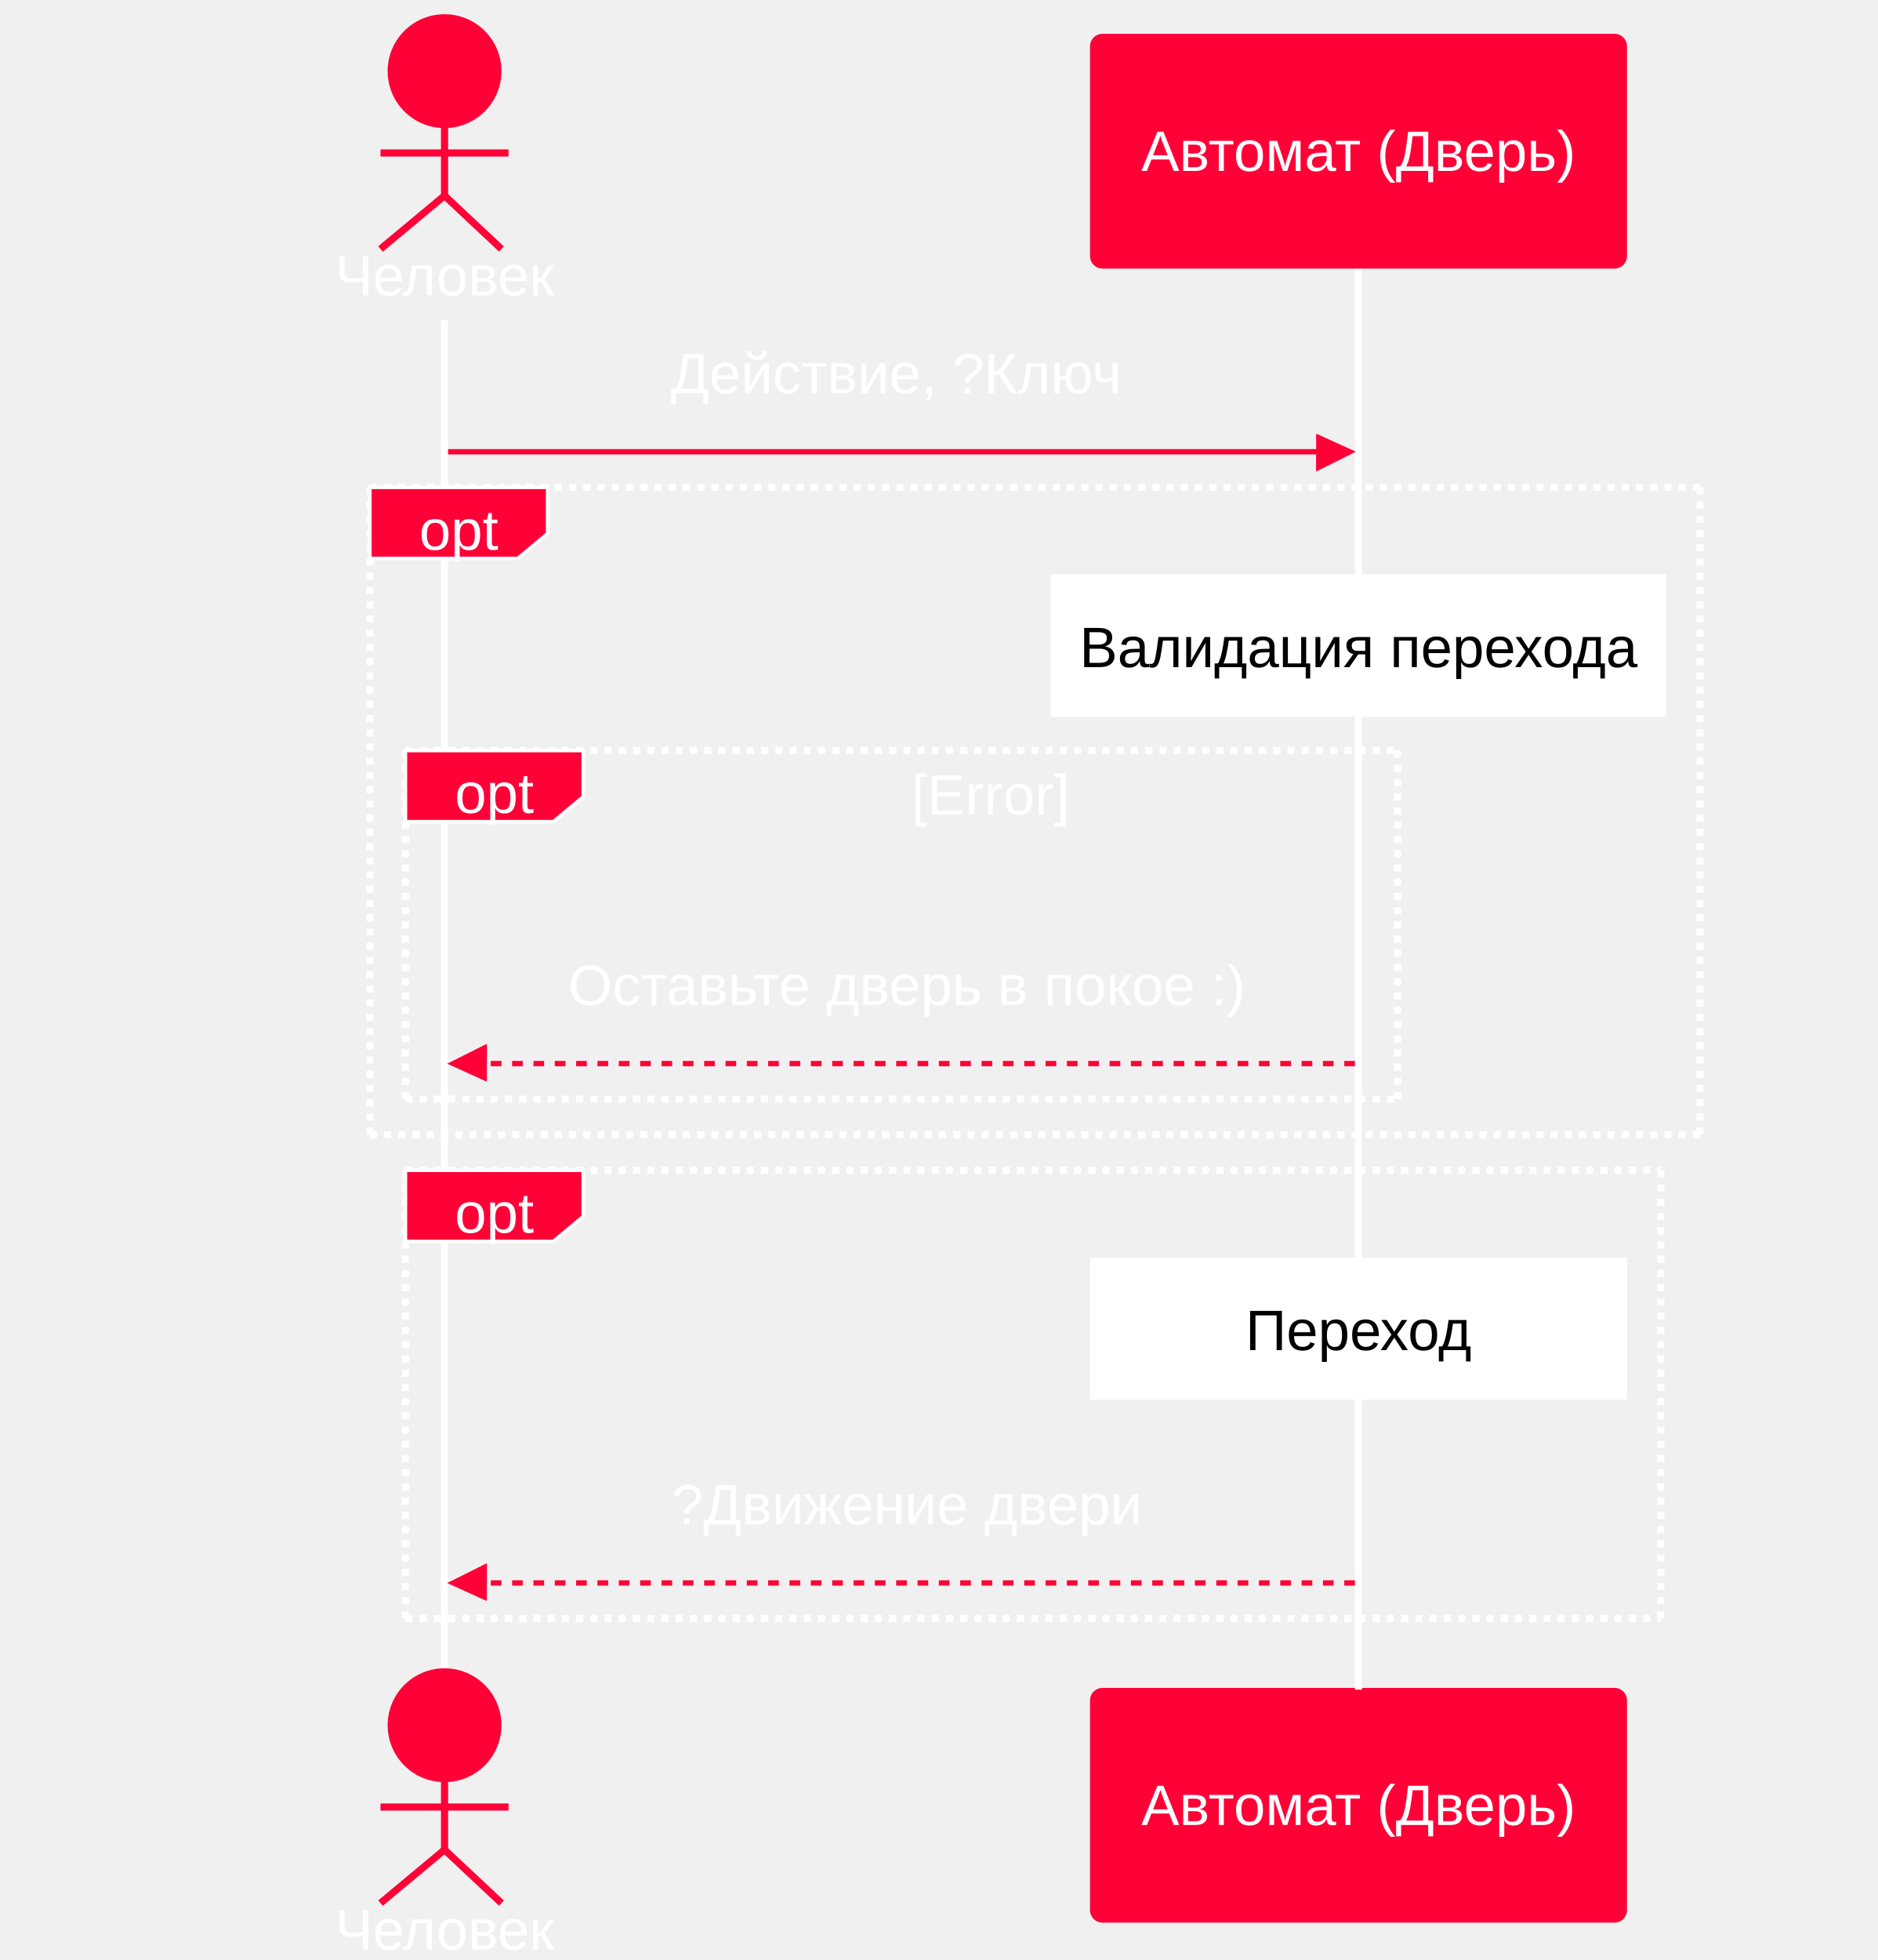
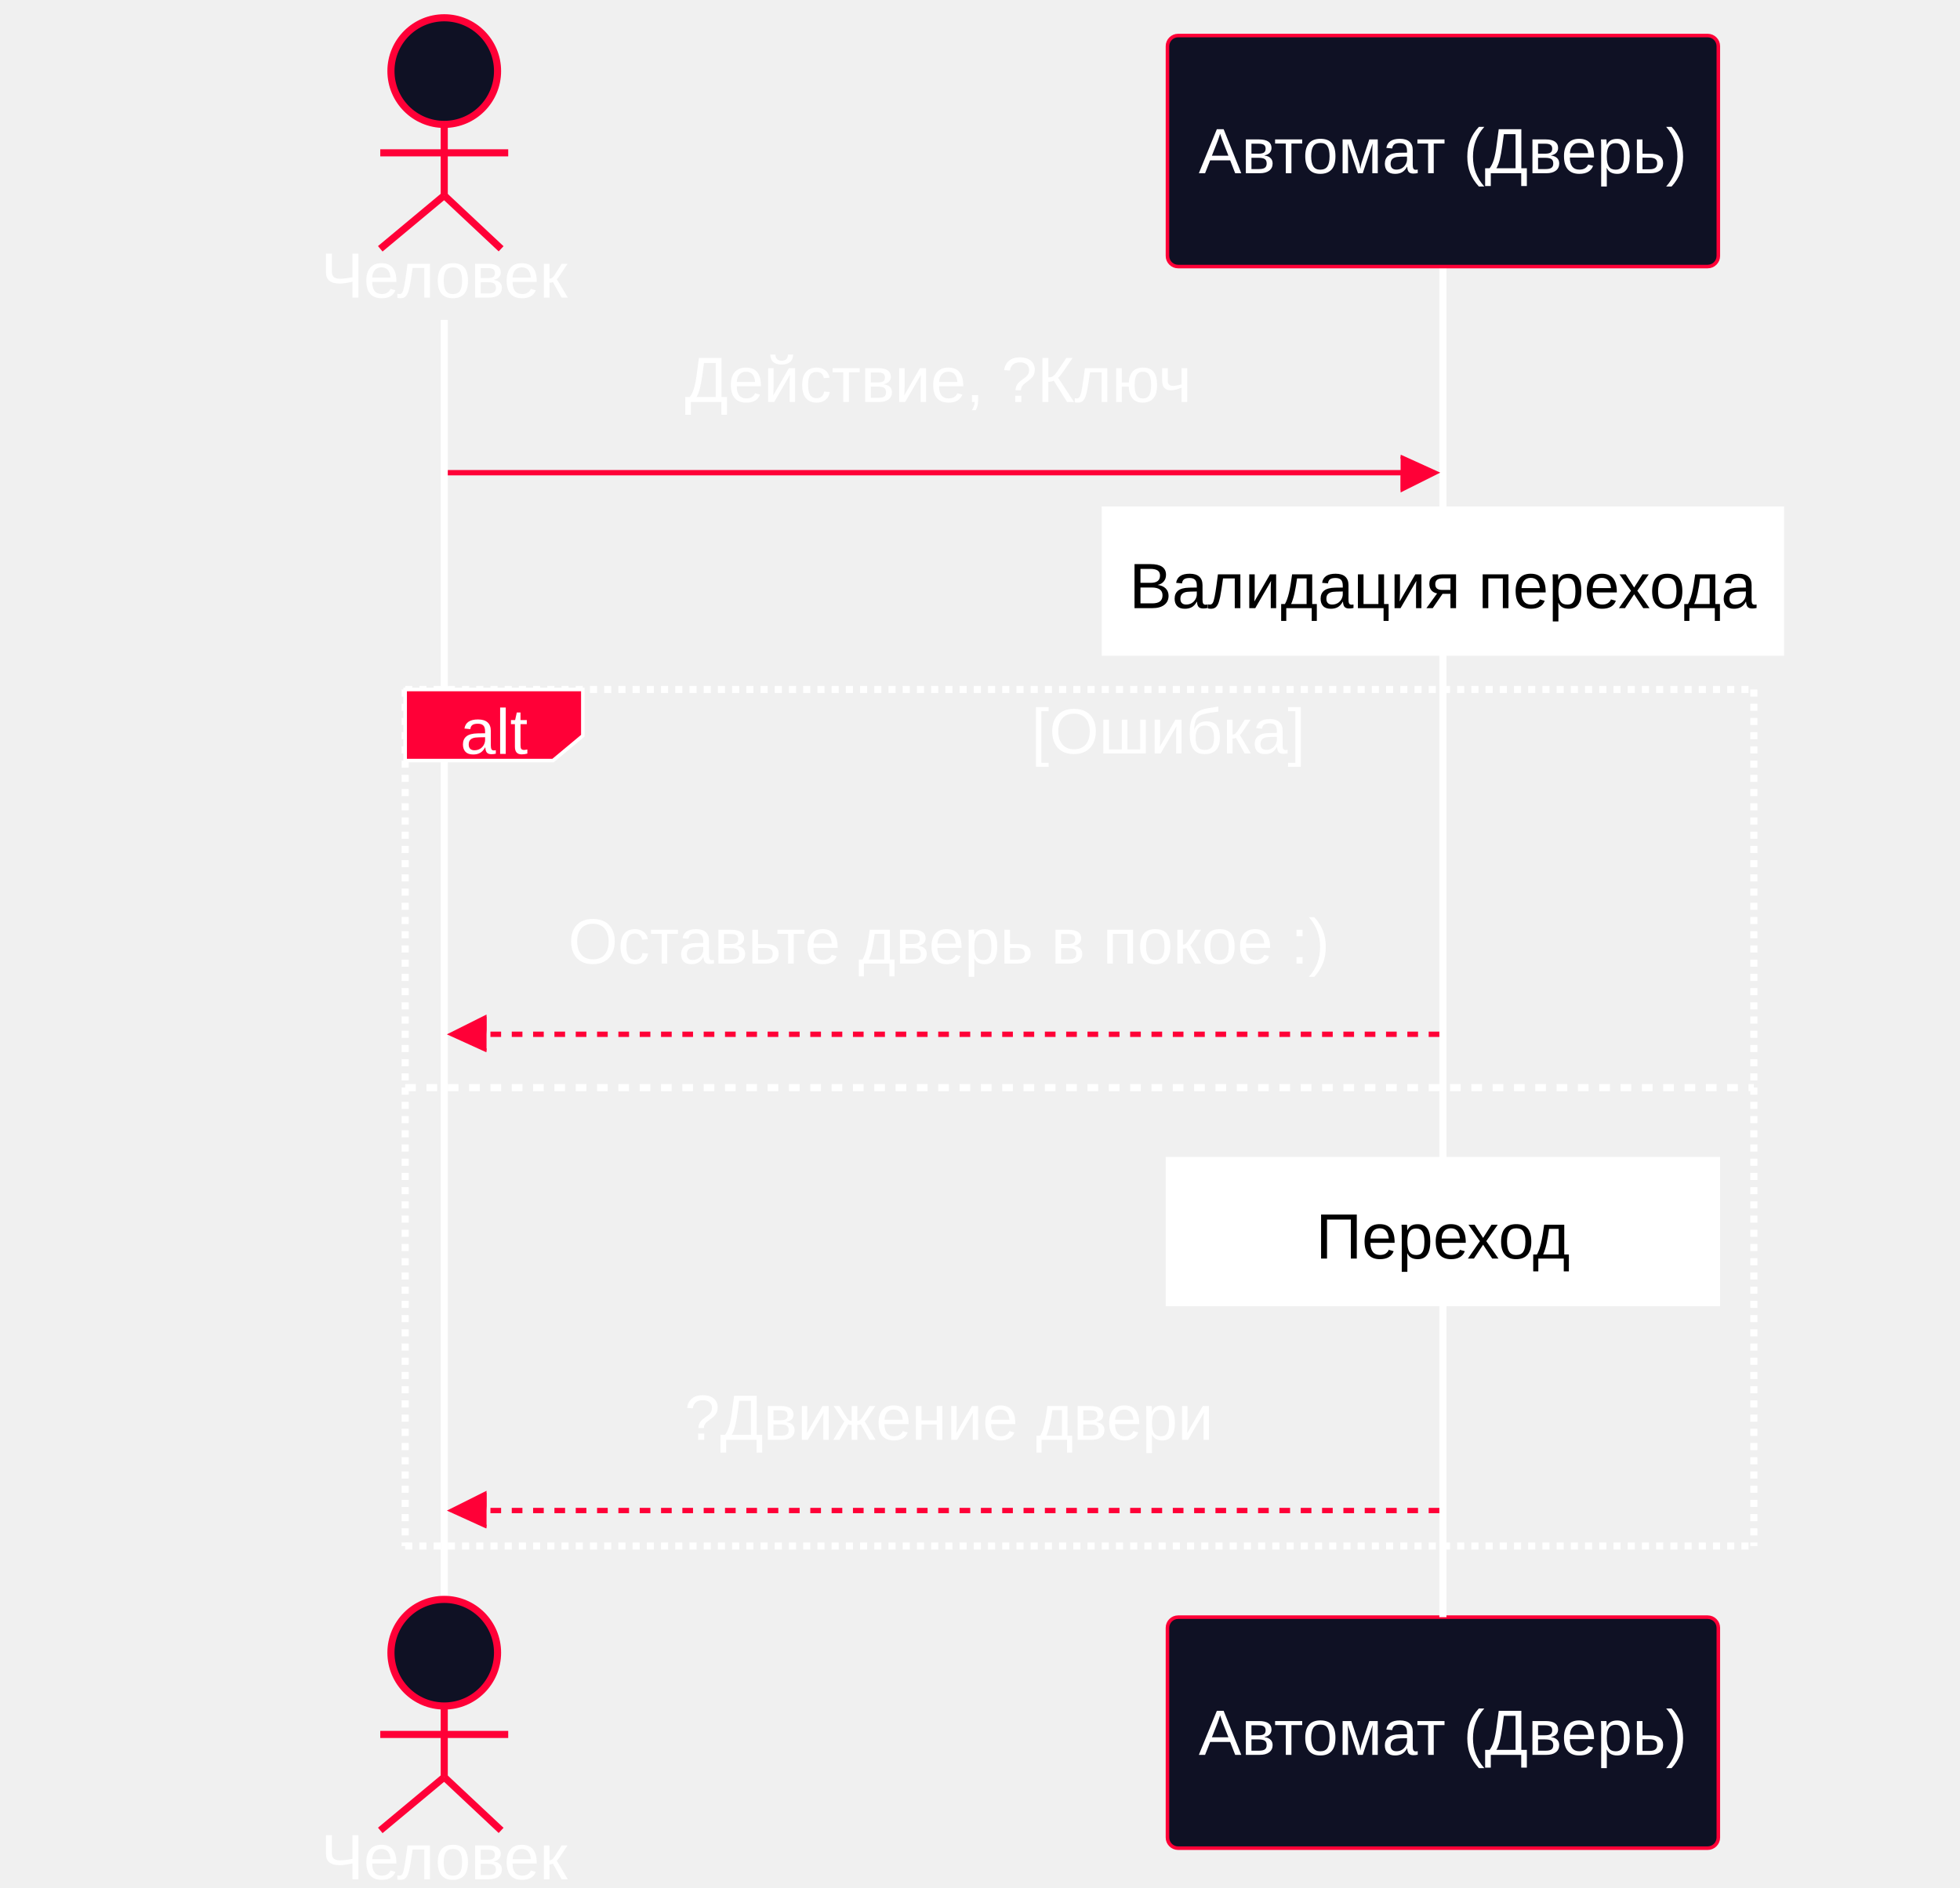
- <svg xmlns="http://www.w3.org/2000/svg" aria-roledescription="sequence" role="graphics-document document" viewBox="-50 -10 528 551" style="max-width: 100%;" width="100%" id="graph-div" height="100%">
+ <svg xmlns="http://www.w3.org/2000/svg" aria-roledescription="sequence" role="graphics-document document" viewBox="-50 -10 551.5 531" style="max-width: 100%;" width="100%" id="graph-div" height="100%">
  <g>
-     <rect class="actor actor-bottom" ry="3" rx="3" name="A" height="65" width="150" stroke="#666" fill="#eaeaea" y="465" x="257" />
-     <text class="actor actor-box" alignment-baseline="central" dominant-baseline="central" style="text-anchor: middle; font-size: 16px; font-weight: 400;" y="497.5" x="332">
-       <tspan dy="0" x="332">Автомат (Дверь)</tspan>
+     <rect class="actor actor-bottom" ry="3" rx="3" name="A" height="65" width="155" stroke="#666" fill="#eaeaea" y="445" x="278.5" />
+     <text class="actor actor-box" alignment-baseline="central" dominant-baseline="central" style="text-anchor: middle; font-size: 18px; font-weight: 400;" y="477.5" x="356">
+       <tspan dy="0" x="356">Автомат (Дверь)</tspan>
    </text>
  </g>
  <g />
  <g>
-     <line name="A" stroke="#999" stroke-width="0.5px" class="actor-line 200" y2="465" x2="332" y1="5" x1="332" id="actor1105" />
-     <g id="root-1105">
-       <rect class="actor actor-top" ry="3" rx="3" name="A" height="65" width="150" stroke="#666" fill="#eaeaea" y="0" x="257" />
-       <text class="actor actor-box" alignment-baseline="central" dominant-baseline="central" style="text-anchor: middle; font-size: 16px; font-weight: 400;" y="32.5" x="332">
-         <tspan dy="0" x="332">Автомат (Дверь)</tspan>
+     <line name="A" stroke="#999" stroke-width="0.5px" class="actor-line 200" y2="445" x2="356" y1="65" x1="356" id="actor2791" />
+     <g id="root-2791">
+       <rect class="actor actor-top" ry="3" rx="3" name="A" height="65" width="155" stroke="#666" fill="#eaeaea" y="0" x="278.5" />
+       <text class="actor actor-box" alignment-baseline="central" dominant-baseline="central" style="text-anchor: middle; font-size: 18px; font-weight: 400;" y="32.5" x="356">
+         <tspan dy="0" x="356">Автомат (Дверь)</tspan>
      </text>
    </g>
  </g>
  <g>
-     <line name="P" stroke="#999" stroke-width="0.5px" class="actor-line 200" y2="465" x2="75" y1="80" x1="75" id="actor1104" />
+     <line name="P" stroke="#999" stroke-width="0.5px" class="actor-line 200" y2="445" x2="75" y1="80" x1="75" id="actor2790" />
  </g>
-   <style>#graph-div{font-family:"trebuchet ms",verdana,arial,sans-serif;font-size:16px;fill:#333;}#graph-div .error-icon{fill:hsl(220.588, 100%, 98.333%);}#graph-div .error-text{fill:rgb(8.5, 5.75, 0);stroke:rgb(8.5, 5.75, 0);}#graph-div .edge-thickness-normal{stroke-width:1px;}#graph-div .edge-thickness-thick{stroke-width:3.5px;}#graph-div .edge-pattern-solid{stroke-dasharray:0;}#graph-div .edge-thickness-invisible{stroke-width:0;fill:none;}#graph-div .edge-pattern-dashed{stroke-dasharray:3;}#graph-div .edge-pattern-dotted{stroke-dasharray:2;}#graph-div .marker{fill:#0b0b0b;stroke:#0b0b0b;}#graph-div .marker.cross{stroke:#0b0b0b;}#graph-div svg{font-family:"trebuchet ms",verdana,arial,sans-serif;font-size:16px;}#graph-div p{margin:0;}#graph-div .actor{stroke:#ff0037;fill:#ff0037;}#graph-div text.actor&gt;tspan{fill:#fff;stroke:none;}#graph-div .actor-line{stroke:#fff;}#graph-div .messageLine0{stroke-width:1.5;stroke-dasharray:none;stroke:#ff0037;}#graph-div .messageLine1{stroke-width:1.5;stroke-dasharray:2,2;stroke:#ff0037;}#graph-div #arrowhead path{fill:#ff0037;stroke:#ff0037;}#graph-div .sequenceNumber{fill:#fff;}#graph-div #sequencenumber{fill:#ff0037;}#graph-div #crosshead path{fill:#ff0037;stroke:#ff0037;}#graph-div .messageText{fill:#fff;stroke:none;}#graph-div .labelBox{stroke:#fff;fill:#ff0037;}#graph-div .labelText,#graph-div .labelText&gt;tspan{fill:#fff;stroke:none;}#graph-div .loopText,#graph-div .loopText&gt;tspan{fill:#fff;stroke:none;}#graph-div .loopLine{stroke-width:2px;stroke-dasharray:2,2;stroke:#fff;fill:#fff;}#graph-div .note{stroke:#fff;fill:#fff;}#graph-div .noteText,#graph-div .noteText&gt;tspan{fill:#000;stroke:none;}#graph-div .activation0{fill:#fff;stroke:#fff;}#graph-div .activation1{fill:#fff;stroke:#fff;}#graph-div .activation2{fill:#fff;stroke:#fff;}#graph-div .actorPopupMenu{position:absolute;}#graph-div .actorPopupMenuPanel{position:absolute;fill:#ff0037;box-shadow:0px 8px 16px 0px rgba(0,0,0,0.2);filter:drop-shadow(3px 5px 2px rgb(0 0 0 / 0.4));}#graph-div .actor-man line{stroke:#ff0037;fill:#ff0037;}#graph-div .actor-man circle,#graph-div line{stroke:#ff0037;fill:#ff0037;stroke-width:2px;}#graph-div :root{--mermaid-font-family:"trebuchet ms",verdana,arial,sans-serif;}</style>
+   <style>#graph-div{font-family:"trebuchet ms",verdana,arial,sans-serif;font-size:16px;fill:#333;}#graph-div .error-icon{fill:hsl(220.588, 100%, 98.333%);}#graph-div .error-text{fill:rgb(8.5, 5.75, 0);stroke:rgb(8.5, 5.75, 0);}#graph-div .edge-thickness-normal{stroke-width:1px;}#graph-div .edge-thickness-thick{stroke-width:3.5px;}#graph-div .edge-pattern-solid{stroke-dasharray:0;}#graph-div .edge-thickness-invisible{stroke-width:0;fill:none;}#graph-div .edge-pattern-dashed{stroke-dasharray:3;}#graph-div .edge-pattern-dotted{stroke-dasharray:2;}#graph-div .marker{fill:#0b0b0b;stroke:#0b0b0b;}#graph-div .marker.cross{stroke:#0b0b0b;}#graph-div svg{font-family:"trebuchet ms",verdana,arial,sans-serif;font-size:16px;}#graph-div p{margin:0;}#graph-div .actor{stroke:#ff0037;fill:#0f1124;}#graph-div text.actor&gt;tspan{fill:#fff;stroke:none;}#graph-div .actor-line{stroke:#fff;}#graph-div .messageLine0{stroke-width:1.5;stroke-dasharray:none;stroke:#ff0037;}#graph-div .messageLine1{stroke-width:1.5;stroke-dasharray:2,2;stroke:#ff0037;}#graph-div #arrowhead path{fill:#ff0037;stroke:#ff0037;}#graph-div .sequenceNumber{fill:#fff;}#graph-div #sequencenumber{fill:#ff0037;}#graph-div #crosshead path{fill:#ff0037;stroke:#ff0037;}#graph-div .messageText{fill:#fff;stroke:none;}#graph-div .labelBox{stroke:#fff;fill:#ff0037;}#graph-div .labelText,#graph-div .labelText&gt;tspan{fill:#fff;stroke:none;}#graph-div .loopText,#graph-div .loopText&gt;tspan{fill:#fff;stroke:none;}#graph-div .loopLine{stroke-width:2px;stroke-dasharray:2,2;stroke:#fff;fill:#fff;}#graph-div .note{stroke:#fff;fill:#fff;}#graph-div .noteText,#graph-div .noteText&gt;tspan{fill:#000;stroke:none;}#graph-div .activation0{fill:#fff;stroke:#fff;}#graph-div .activation1{fill:#fff;stroke:#fff;}#graph-div .activation2{fill:#fff;stroke:#fff;}#graph-div .actorPopupMenu{position:absolute;}#graph-div .actorPopupMenuPanel{position:absolute;fill:#0f1124;box-shadow:0px 8px 16px 0px rgba(0,0,0,0.2);filter:drop-shadow(3px 5px 2px rgb(0 0 0 / 0.4));}#graph-div .actor-man line{stroke:#ff0037;fill:#0f1124;}#graph-div .actor-man circle,#graph-div line{stroke:#ff0037;fill:#0f1124;stroke-width:2px;}#graph-div :root{--mermaid-font-family:"trebuchet ms",verdana,arial,sans-serif;}</style>
  <g />
  <defs>
    <symbol height="24" width="24" id="computer">
      <path d="M2 2v13h20v-13h-20zm18 11h-16v-9h16v9zm-10.228 6l.466-1h3.524l.467 1h-4.457zm14.228 3h-24l2-6h2.104l-1.33 4h18.45l-1.297-4h2.073l2 6zm-5-10h-14v-7h14v7z" transform="scale(.5)" />
    </symbol>
  </defs>
  <defs>
    <symbol clip-rule="evenodd" fill-rule="evenodd" id="database">
      <path d="M12.258.001l.256.004.255.005.253.008.251.01.249.012.247.015.246.016.242.019.241.02.239.023.236.024.233.027.231.028.229.031.225.032.223.034.22.036.217.038.214.04.211.041.208.043.205.045.201.046.198.048.194.05.191.051.187.053.183.054.18.056.175.057.172.059.168.06.163.061.16.063.155.064.15.066.074.033.073.033.071.034.07.034.069.035.068.035.067.035.066.035.064.036.064.036.062.036.06.036.06.037.058.037.058.037.055.038.055.038.053.038.052.038.051.039.05.039.048.039.047.039.045.04.044.04.043.04.041.04.04.041.039.041.037.041.036.041.034.041.033.042.032.042.03.042.029.042.027.042.026.043.024.043.023.043.021.043.02.043.018.044.017.043.015.044.013.044.012.044.011.045.009.044.007.045.006.045.004.045.002.045.001.045v17l-.001.045-.002.045-.004.045-.006.045-.007.045-.009.044-.011.045-.012.044-.013.044-.015.044-.017.043-.018.044-.02.043-.021.043-.023.043-.024.043-.026.043-.027.042-.029.042-.03.042-.032.042-.033.042-.034.041-.036.041-.037.041-.039.041-.04.041-.041.04-.043.04-.044.04-.045.04-.047.039-.048.039-.05.039-.051.039-.052.038-.053.038-.055.038-.055.038-.058.037-.058.037-.06.037-.06.036-.062.036-.064.036-.064.036-.066.035-.067.035-.068.035-.069.035-.07.034-.071.034-.073.033-.074.033-.15.066-.155.064-.16.063-.163.061-.168.06-.172.059-.175.057-.18.056-.183.054-.187.053-.191.051-.194.05-.198.048-.201.046-.205.045-.208.043-.211.041-.214.04-.217.038-.22.036-.223.034-.225.032-.229.031-.231.028-.233.027-.236.024-.239.023-.241.02-.242.019-.246.016-.247.015-.249.012-.251.01-.253.008-.255.005-.256.004-.258.001-.258-.001-.256-.004-.255-.005-.253-.008-.251-.01-.249-.012-.247-.015-.245-.016-.243-.019-.241-.02-.238-.023-.236-.024-.234-.027-.231-.028-.228-.031-.226-.032-.223-.034-.22-.036-.217-.038-.214-.04-.211-.041-.208-.043-.204-.045-.201-.046-.198-.048-.195-.05-.19-.051-.187-.053-.184-.054-.179-.056-.176-.057-.172-.059-.167-.06-.164-.061-.159-.063-.155-.064-.151-.066-.074-.033-.072-.033-.072-.034-.07-.034-.069-.035-.068-.035-.067-.035-.066-.035-.064-.036-.063-.036-.062-.036-.061-.036-.06-.037-.058-.037-.057-.037-.056-.038-.055-.038-.053-.038-.052-.038-.051-.039-.049-.039-.049-.039-.046-.039-.046-.04-.044-.04-.043-.04-.041-.04-.04-.041-.039-.041-.037-.041-.036-.041-.034-.041-.033-.042-.032-.042-.03-.042-.029-.042-.027-.042-.026-.043-.024-.043-.023-.043-.021-.043-.02-.043-.018-.044-.017-.043-.015-.044-.013-.044-.012-.044-.011-.045-.009-.044-.007-.045-.006-.045-.004-.045-.002-.045-.001-.045v-17l.001-.045.002-.045.004-.045.006-.045.007-.045.009-.044.011-.045.012-.044.013-.044.015-.044.017-.043.018-.044.02-.043.021-.043.023-.043.024-.043.026-.043.027-.042.029-.042.03-.042.032-.042.033-.042.034-.041.036-.041.037-.041.039-.041.04-.041.041-.04.043-.04.044-.04.046-.04.046-.039.049-.039.049-.039.051-.039.052-.038.053-.038.055-.038.056-.038.057-.037.058-.037.06-.037.061-.036.062-.036.063-.036.064-.036.066-.035.067-.035.068-.035.069-.035.07-.034.072-.034.072-.033.074-.033.151-.066.155-.064.159-.063.164-.061.167-.06.172-.059.176-.057.179-.056.184-.054.187-.053.19-.051.195-.05.198-.048.201-.046.204-.045.208-.043.211-.041.214-.04.217-.038.22-.036.223-.034.226-.032.228-.031.231-.028.234-.027.236-.024.238-.023.241-.02.243-.019.245-.016.247-.015.249-.012.251-.01.253-.008.255-.005.256-.004.258-.001.258.001zm-9.258 20.499v.01l.001.021.003.021.004.022.005.021.006.022.007.022.009.023.01.022.011.023.012.023.013.023.015.023.016.024.017.023.018.024.019.024.021.024.022.025.023.024.024.025.052.049.056.05.061.051.066.051.07.051.075.051.079.052.084.052.088.052.092.052.097.052.102.051.105.052.11.052.114.051.119.051.123.051.127.05.131.05.135.05.139.048.144.049.147.047.152.047.155.047.16.045.163.045.167.043.171.043.176.041.178.041.183.039.187.039.19.037.194.035.197.035.202.033.204.031.209.03.212.029.216.027.219.025.222.024.226.021.23.02.233.018.236.016.24.015.243.012.246.01.249.008.253.005.256.004.259.001.26-.001.257-.004.254-.005.25-.008.247-.011.244-.012.241-.014.237-.016.233-.018.231-.021.226-.021.224-.024.22-.026.216-.027.212-.028.21-.031.205-.031.202-.034.198-.034.194-.036.191-.037.187-.039.183-.04.179-.04.175-.042.172-.043.168-.044.163-.045.16-.046.155-.046.152-.047.148-.048.143-.049.139-.049.136-.05.131-.05.126-.05.123-.051.118-.052.114-.051.11-.052.106-.052.101-.052.096-.052.092-.052.088-.053.083-.051.079-.052.074-.052.07-.051.065-.051.06-.051.056-.05.051-.05.023-.024.023-.025.021-.024.02-.024.019-.024.018-.024.017-.024.015-.023.014-.024.013-.023.012-.023.01-.023.01-.022.008-.022.006-.022.006-.022.004-.022.004-.021.001-.021.001-.021v-4.127l-.077.055-.08.053-.083.054-.085.053-.087.052-.09.052-.093.051-.095.05-.097.05-.1.049-.102.049-.105.048-.106.047-.109.047-.111.046-.114.045-.115.045-.118.044-.12.043-.122.042-.124.042-.126.041-.128.04-.13.04-.132.038-.134.038-.135.037-.138.037-.139.035-.142.035-.143.034-.144.033-.147.032-.148.031-.15.03-.151.03-.153.029-.154.027-.156.027-.158.026-.159.025-.161.024-.162.023-.163.022-.165.021-.166.02-.167.019-.169.018-.169.017-.171.016-.173.015-.173.014-.175.013-.175.012-.177.011-.178.01-.179.008-.179.008-.181.006-.182.005-.182.004-.184.003-.184.002h-.37l-.184-.002-.184-.003-.182-.004-.182-.005-.181-.006-.179-.008-.179-.008-.178-.01-.176-.011-.176-.012-.175-.013-.173-.014-.172-.015-.171-.016-.17-.017-.169-.018-.167-.019-.166-.02-.165-.021-.163-.022-.162-.023-.161-.024-.159-.025-.157-.026-.156-.027-.155-.027-.153-.029-.151-.03-.15-.03-.148-.031-.146-.032-.145-.033-.143-.034-.141-.035-.14-.035-.137-.037-.136-.037-.134-.038-.132-.038-.13-.04-.128-.04-.126-.041-.124-.042-.122-.042-.12-.044-.117-.043-.116-.045-.113-.045-.112-.046-.109-.047-.106-.047-.105-.048-.102-.049-.1-.049-.097-.05-.095-.05-.093-.052-.09-.051-.087-.052-.085-.053-.083-.054-.08-.054-.077-.054v4.127zm0-5.654v.011l.001.021.003.021.004.021.005.022.006.022.007.022.009.022.01.022.011.023.012.023.013.023.015.024.016.023.017.024.018.024.019.024.021.024.022.024.023.025.024.024.052.05.056.05.061.05.066.051.07.051.075.052.079.051.084.052.088.052.092.052.097.052.102.052.105.052.11.051.114.051.119.052.123.05.127.051.131.05.135.049.139.049.144.048.147.048.152.047.155.046.16.045.163.045.167.044.171.042.176.042.178.04.183.04.187.038.19.037.194.036.197.034.202.033.204.032.209.03.212.028.216.027.219.025.222.024.226.022.23.02.233.018.236.016.24.014.243.012.246.01.249.008.253.006.256.003.259.001.26-.001.257-.003.254-.006.25-.008.247-.01.244-.012.241-.015.237-.016.233-.018.231-.02.226-.022.224-.024.22-.025.216-.027.212-.029.21-.03.205-.032.202-.033.198-.035.194-.036.191-.037.187-.039.183-.039.179-.041.175-.042.172-.043.168-.044.163-.045.16-.045.155-.047.152-.047.148-.048.143-.048.139-.05.136-.049.131-.05.126-.051.123-.051.118-.051.114-.052.11-.052.106-.052.101-.052.096-.052.092-.052.088-.052.083-.052.079-.052.074-.051.07-.052.065-.051.06-.05.056-.051.051-.049.023-.025.023-.024.021-.025.02-.024.019-.024.018-.024.017-.024.015-.023.014-.023.013-.024.012-.022.01-.023.01-.023.008-.022.006-.022.006-.022.004-.021.004-.022.001-.021.001-.021v-4.139l-.077.054-.08.054-.083.054-.085.052-.087.053-.09.051-.093.051-.095.051-.097.05-.1.049-.102.049-.105.048-.106.047-.109.047-.111.046-.114.045-.115.044-.118.044-.12.044-.122.042-.124.042-.126.041-.128.04-.13.039-.132.039-.134.038-.135.037-.138.036-.139.036-.142.035-.143.033-.144.033-.147.033-.148.031-.15.03-.151.03-.153.028-.154.028-.156.027-.158.026-.159.025-.161.024-.162.023-.163.022-.165.021-.166.02-.167.019-.169.018-.169.017-.171.016-.173.015-.173.014-.175.013-.175.012-.177.011-.178.009-.179.009-.179.007-.181.007-.182.005-.182.004-.184.003-.184.002h-.37l-.184-.002-.184-.003-.182-.004-.182-.005-.181-.007-.179-.007-.179-.009-.178-.009-.176-.011-.176-.012-.175-.013-.173-.014-.172-.015-.171-.016-.17-.017-.169-.018-.167-.019-.166-.02-.165-.021-.163-.022-.162-.023-.161-.024-.159-.025-.157-.026-.156-.027-.155-.028-.153-.028-.151-.03-.15-.03-.148-.031-.146-.033-.145-.033-.143-.033-.141-.035-.14-.036-.137-.036-.136-.037-.134-.038-.132-.039-.13-.039-.128-.04-.126-.041-.124-.042-.122-.043-.12-.043-.117-.044-.116-.044-.113-.046-.112-.046-.109-.046-.106-.047-.105-.048-.102-.049-.1-.049-.097-.05-.095-.051-.093-.051-.09-.051-.087-.053-.085-.052-.083-.054-.08-.054-.077-.054v4.139zm0-5.666v.011l.001.02.003.022.004.021.005.022.006.021.007.022.009.023.01.022.011.023.012.023.013.023.015.023.016.024.017.024.018.023.019.024.021.025.022.024.023.024.024.025.052.05.056.05.061.05.066.051.07.051.075.052.079.051.084.052.088.052.092.052.097.052.102.052.105.051.11.052.114.051.119.051.123.051.127.05.131.05.135.05.139.049.144.048.147.048.152.047.155.046.16.045.163.045.167.043.171.043.176.042.178.04.183.04.187.038.19.037.194.036.197.034.202.033.204.032.209.03.212.028.216.027.219.025.222.024.226.021.23.02.233.018.236.017.24.014.243.012.246.01.249.008.253.006.256.003.259.001.26-.001.257-.003.254-.006.25-.008.247-.01.244-.013.241-.014.237-.016.233-.018.231-.02.226-.022.224-.024.22-.025.216-.027.212-.029.21-.03.205-.032.202-.033.198-.035.194-.036.191-.037.187-.039.183-.039.179-.041.175-.042.172-.043.168-.044.163-.045.16-.045.155-.047.152-.047.148-.048.143-.049.139-.049.136-.049.131-.051.126-.05.123-.051.118-.052.114-.051.11-.052.106-.052.101-.052.096-.052.092-.052.088-.052.083-.052.079-.052.074-.052.07-.051.065-.051.06-.051.056-.05.051-.049.023-.025.023-.025.021-.024.02-.024.019-.024.018-.024.017-.024.015-.023.014-.024.013-.023.012-.023.01-.022.01-.023.008-.022.006-.022.006-.022.004-.022.004-.021.001-.021.001-.021v-4.153l-.077.054-.08.054-.083.053-.085.053-.087.053-.09.051-.093.051-.095.051-.097.05-.1.049-.102.048-.105.048-.106.048-.109.046-.111.046-.114.046-.115.044-.118.044-.12.043-.122.043-.124.042-.126.041-.128.04-.13.039-.132.039-.134.038-.135.037-.138.036-.139.036-.142.034-.143.034-.144.033-.147.032-.148.032-.15.03-.151.03-.153.028-.154.028-.156.027-.158.026-.159.024-.161.024-.162.023-.163.023-.165.021-.166.02-.167.019-.169.018-.169.017-.171.016-.173.015-.173.014-.175.013-.175.012-.177.01-.178.01-.179.009-.179.007-.181.006-.182.006-.182.004-.184.003-.184.001-.185.001-.185-.001-.184-.001-.184-.003-.182-.004-.182-.006-.181-.006-.179-.007-.179-.009-.178-.01-.176-.01-.176-.012-.175-.013-.173-.014-.172-.015-.171-.016-.17-.017-.169-.018-.167-.019-.166-.02-.165-.021-.163-.023-.162-.023-.161-.024-.159-.024-.157-.026-.156-.027-.155-.028-.153-.028-.151-.03-.15-.03-.148-.032-.146-.032-.145-.033-.143-.034-.141-.034-.14-.036-.137-.036-.136-.037-.134-.038-.132-.039-.13-.039-.128-.041-.126-.041-.124-.041-.122-.043-.12-.043-.117-.044-.116-.044-.113-.046-.112-.046-.109-.046-.106-.048-.105-.048-.102-.048-.1-.05-.097-.049-.095-.051-.093-.051-.09-.052-.087-.052-.085-.053-.083-.053-.08-.054-.077-.054v4.153zm8.74-8.179l-.257.004-.254.005-.25.008-.247.011-.244.012-.241.014-.237.016-.233.018-.231.021-.226.022-.224.023-.22.026-.216.027-.212.028-.21.031-.205.032-.202.033-.198.034-.194.036-.191.038-.187.038-.183.04-.179.041-.175.042-.172.043-.168.043-.163.045-.16.046-.155.046-.152.048-.148.048-.143.048-.139.049-.136.05-.131.05-.126.051-.123.051-.118.051-.114.052-.11.052-.106.052-.101.052-.096.052-.092.052-.088.052-.083.052-.079.052-.074.051-.07.052-.065.051-.06.05-.056.05-.051.05-.023.025-.023.024-.021.024-.02.025-.019.024-.018.024-.017.023-.015.024-.014.023-.013.023-.012.023-.01.023-.01.022-.008.022-.006.023-.006.021-.004.022-.004.021-.001.021-.001.021.001.021.001.021.004.021.004.022.006.021.006.023.008.022.01.022.01.023.012.023.013.023.014.023.015.024.017.023.018.024.019.024.02.025.021.024.023.024.023.025.051.05.056.05.06.05.065.051.07.052.074.051.079.052.083.052.088.052.092.052.096.052.101.052.106.052.11.052.114.052.118.051.123.051.126.051.131.05.136.05.139.049.143.048.148.048.152.048.155.046.16.046.163.045.168.043.172.043.175.042.179.041.183.04.187.038.191.038.194.036.198.034.202.033.205.032.21.031.212.028.216.027.22.026.224.023.226.022.231.021.233.018.237.016.241.014.244.012.247.011.25.008.254.005.257.004.26.001.26-.001.257-.004.254-.005.25-.008.247-.011.244-.012.241-.014.237-.016.233-.018.231-.021.226-.022.224-.023.22-.026.216-.027.212-.028.21-.031.205-.032.202-.033.198-.034.194-.036.191-.038.187-.038.183-.04.179-.041.175-.042.172-.043.168-.043.163-.045.16-.046.155-.046.152-.048.148-.048.143-.048.139-.049.136-.05.131-.05.126-.051.123-.051.118-.051.114-.052.11-.052.106-.052.101-.052.096-.052.092-.052.088-.052.083-.052.079-.052.074-.051.07-.052.065-.051.06-.05.056-.05.051-.05.023-.025.023-.024.021-.024.02-.025.019-.024.018-.024.017-.023.015-.024.014-.023.013-.023.012-.023.01-.023.01-.022.008-.022.006-.023.006-.021.004-.022.004-.021.001-.021.001-.021-.001-.021-.001-.021-.004-.021-.004-.022-.006-.021-.006-.023-.008-.022-.01-.022-.01-.023-.012-.023-.013-.023-.014-.023-.015-.024-.017-.023-.018-.024-.019-.024-.02-.025-.021-.024-.023-.024-.023-.025-.051-.05-.056-.05-.06-.05-.065-.051-.07-.052-.074-.051-.079-.052-.083-.052-.088-.052-.092-.052-.096-.052-.101-.052-.106-.052-.11-.052-.114-.052-.118-.051-.123-.051-.126-.051-.131-.05-.136-.05-.139-.049-.143-.048-.148-.048-.152-.048-.155-.046-.16-.046-.163-.045-.168-.043-.172-.043-.175-.042-.179-.041-.183-.04-.187-.038-.191-.038-.194-.036-.198-.034-.202-.033-.205-.032-.21-.031-.212-.028-.216-.027-.22-.026-.224-.023-.226-.022-.231-.021-.233-.018-.237-.016-.241-.014-.244-.012-.247-.011-.25-.008-.254-.005-.257-.004-.26-.001-.26.001z" transform="scale(.5)" />
    </symbol>
  </defs>
  <defs>
    <symbol height="24" width="24" id="clock">
      <path d="M12 2c5.514 0 10 4.486 10 10s-4.486 10-10 10-10-4.486-10-10 4.486-10 10-10zm0-2c-6.627 0-12 5.373-12 12s5.373 12 12 12 12-5.373 12-12-5.373-12-12-12zm5.848 12.459c.202.038.202.333.001.372-1.907.361-6.045 1.111-6.547 1.111-.719 0-1.301-.582-1.301-1.301 0-.512.77-5.447 1.125-7.445.034-.192.312-.181.343.014l.985 6.238 5.394 1.011z" transform="scale(.5)" />
    </symbol>
  </defs>
  <defs>
    <marker orient="auto-start-reverse" markerHeight="12" markerWidth="12" markerUnits="userSpaceOnUse" refY="5" refX="7.9" id="arrowhead">
      <path d="M -1 0 L 10 5 L 0 10 z" />
    </marker>
  </defs>
  <defs>
    <marker refY="4.5" refX="4" orient="auto" markerHeight="8" markerWidth="15" id="crosshead">
      <path d="M 1,2 L 6,7 M 6,2 L 1,7" stroke-width="1pt" style="stroke-dasharray: 0px, 0px;" stroke="#000000" fill="none" />
    </marker>
  </defs>
  <defs>
    <marker orient="auto" markerHeight="28" markerWidth="20" refY="7" refX="15.5" id="filled-head">
      <path d="M 18,7 L9,13 L14,7 L9,1 Z" />
    </marker>
  </defs>
  <defs>
    <marker orient="auto" markerHeight="40" markerWidth="60" refY="15" refX="15" id="sequencenumber">
      <circle r="6" cy="15" cx="15" />
    </marker>
  </defs>
  <g>
-     <rect class="note" height="39" width="172" stroke="#666" fill="#EDF2AE" y="152" x="246" />
-     <text dy="1em" class="noteText" style="font-size: 16px; font-weight: 400;" alignment-baseline="middle" dominant-baseline="middle" text-anchor="middle" y="157" x="332">
-       <tspan x="332">Валидация перехода</tspan>
+     <rect class="note" height="41" width="191" stroke="#666" fill="#EDF2AE" y="133" x="260.5" />
+     <text dy="1em" class="noteText" style="font-size: 18px; font-weight: 400;" alignment-baseline="middle" dominant-baseline="middle" text-anchor="middle" y="138" x="356">
+       <tspan x="356">Валидация перехода</tspan>
    </text>
  </g>
  <g>
-     <line class="loopLine" y2="201" x2="343" y1="201" x1="64" />
-     <line class="loopLine" y2="299" x2="343" y1="201" x1="343" />
-     <line class="loopLine" y2="299" x2="343" y1="299" x1="64" />
-     <line class="loopLine" y2="299" x2="64" y1="201" x1="64" />
-     <polygon class="labelBox" points="64,201 114,201 114,214 105.6,221 64,221" />
-     <text class="labelText" style="font-size: 16px; font-weight: 400;" alignment-baseline="middle" dominant-baseline="middle" text-anchor="middle" y="214" x="89">opt</text>
-     <text class="loopText" style="font-size: 16px; font-weight: 400;" text-anchor="middle" y="219" x="228.5">
-       <tspan x="228.5">[Error]</tspan>
+     <rect class="note" height="41" width="155" stroke="#666" fill="#EDF2AE" y="316" x="278.5" />
+     <text dy="1em" class="noteText" style="font-size: 18px; font-weight: 400;" alignment-baseline="middle" dominant-baseline="middle" text-anchor="middle" y="321" x="356">
+       <tspan x="356">Переход</tspan>
    </text>
  </g>
  <g>
-     <line class="loopLine" y2="127" x2="428" y1="127" x1="54" />
-     <line class="loopLine" y2="309" x2="428" y1="127" x1="428" />
-     <line class="loopLine" y2="309" x2="428" y1="309" x1="54" />
-     <line class="loopLine" y2="309" x2="54" y1="127" x1="54" />
-     <polygon class="labelBox" points="54,127 104,127 104,140 95.6,147 54,147" />
-     <text class="labelText" style="font-size: 16px; font-weight: 400;" alignment-baseline="middle" dominant-baseline="middle" text-anchor="middle" y="140" x="79">opt</text>
-     <text class="loopText" style="font-size: 16px; font-weight: 400;" text-anchor="middle" y="145" x="266">
-       <tspan x="266">​</tspan>
-     </text>
-   </g>
-   <g>
-     <rect class="note" height="39" width="150" stroke="#666" fill="#EDF2AE" y="344" x="257" />
-     <text dy="1em" class="noteText" style="font-size: 16px; font-weight: 400;" alignment-baseline="middle" dominant-baseline="middle" text-anchor="middle" y="349" x="332">
-       <tspan x="332">Переход</tspan>
-     </text>
-   </g>
-   <g>
-     <line class="loopLine" y2="319" x2="417" y1="319" x1="64" />
-     <line class="loopLine" y2="445" x2="417" y1="319" x1="417" />
-     <line class="loopLine" y2="445" x2="417" y1="445" x1="64" />
-     <line class="loopLine" y2="445" x2="64" y1="319" x1="64" />
-     <polygon class="labelBox" points="64,319 114,319 114,332 105.6,339 64,339" />
-     <text class="labelText" style="font-size: 16px; font-weight: 400;" alignment-baseline="middle" dominant-baseline="middle" text-anchor="middle" y="332" x="89">opt</text>
-     <text class="loopText" style="font-size: 16px; font-weight: 400;" text-anchor="middle" y="337" x="265.5">
-       <tspan x="265.5">​</tspan>
+     <line class="loopLine" y2="184" x2="443.5" y1="184" x1="64" />
+     <line class="loopLine" y2="425" x2="443.5" y1="184" x1="443.5" />
+     <line class="loopLine" y2="425" x2="443.5" y1="425" x1="64" />
+     <line class="loopLine" y2="425" x2="64" y1="184" x1="64" />
+     <line style="stroke-dasharray: 3px, 3px;" class="loopLine" y2="296" x2="443.5" y1="296" x1="64" />
+     <polygon class="labelBox" points="64,184 114,184 114,197 105.6,204 64,204" />
+     <text class="labelText" style="font-size: 18px; font-weight: 400;" alignment-baseline="middle" dominant-baseline="middle" text-anchor="middle" y="197" x="89">alt</text>
+     <text class="loopText" style="font-size: 18px; font-weight: 400;" text-anchor="middle" y="202" x="278.75">
+       <tspan x="278.75">[Ошибка]</tspan>
    </text>
  </g>
  <g name="P" class="actor-man actor-top">
-     <line y2="45" x2="75" y1="25" x1="75" id="actor-man-torso1104" />
-     <line y2="33" x2="93" y1="33" x1="57" id="actor-man-arms1104" />
+     <line y2="45" x2="75" y1="25" x1="75" id="actor-man-torso2790" />
+     <line y2="33" x2="93" y1="33" x1="57" id="actor-man-arms2790" />
    <line y2="45" x2="75" y1="60" x1="57" />
    <line y2="60" x2="91" y1="45" x1="75" />
    <circle height="65" width="150" r="15" cy="10" cx="75" />
-     <text class="actor actor-man" alignment-baseline="central" dominant-baseline="central" style="text-anchor: middle; font-size: 16px; font-weight: 400;" y="67.5" x="75">
+     <text class="actor actor-man" alignment-baseline="central" dominant-baseline="central" style="text-anchor: middle; font-size: 18px; font-weight: 400;" y="67.5" x="75">
      <tspan dy="0" x="75">Человек</tspan>
    </text>
  </g>
-   <text dy="1em" class="messageText" style="font-size: 16px; font-weight: 400;" alignment-baseline="middle" dominant-baseline="middle" text-anchor="middle" y="80" x="202">Действие, ?Ключ</text>
-   <line marker-end="url(#arrowhead)" style="fill: none;" stroke="none" stroke-width="2" class="messageLine0" y2="117" x2="328" y1="117" x1="76" />
-   <text dy="1em" class="messageText" style="font-size: 16px; font-weight: 400;" alignment-baseline="middle" dominant-baseline="middle" text-anchor="middle" y="252" x="205">Оставьте дверь в покое :)</text>
-   <line marker-end="url(#arrowhead)" stroke="none" stroke-width="2" class="messageLine1" style="stroke-dasharray: 3px, 3px; fill: none;" y2="289" x2="79" y1="289" x1="331" />
-   <text dy="1em" class="messageText" style="font-size: 16px; font-weight: 400;" alignment-baseline="middle" dominant-baseline="middle" text-anchor="middle" y="398" x="205">?Движение двери</text>
-   <line marker-end="url(#arrowhead)" stroke="none" stroke-width="2" class="messageLine1" style="stroke-dasharray: 3px, 3px; fill: none;" y2="435" x2="79" y1="435" x1="331" />
+   <text dy="1em" class="messageText" style="font-size: 18px; font-weight: 400;" alignment-baseline="middle" dominant-baseline="middle" text-anchor="middle" y="80" x="214">Действие, ?Ключ</text>
+   <line marker-end="url(#arrowhead)" style="fill: none;" stroke="none" stroke-width="2" class="messageLine0" y2="123" x2="352" y1="123" x1="76" />
+   <text dy="1em" class="messageText" style="font-size: 18px; font-weight: 400;" alignment-baseline="middle" dominant-baseline="middle" text-anchor="middle" y="238" x="217">Оставьте дверь в покое :)</text>
+   <line marker-end="url(#arrowhead)" stroke="none" stroke-width="2" class="messageLine1" style="stroke-dasharray: 3px, 3px; fill: none;" y2="281" x2="79" y1="281" x1="355" />
+   <text dy="1em" class="messageText" style="font-size: 18px; font-weight: 400;" alignment-baseline="middle" dominant-baseline="middle" text-anchor="middle" y="372" x="217">?Движение двери</text>
+   <line marker-end="url(#arrowhead)" stroke="none" stroke-width="2" class="messageLine1" style="stroke-dasharray: 3px, 3px; fill: none;" y2="415" x2="79" y1="415" x1="355" />
  <g name="P" class="actor-man actor-bottom">
-     <line y2="510" x2="75" y1="490" x1="75" id="actor-man-torso1105" />
-     <line y2="498" x2="93" y1="498" x1="57" id="actor-man-arms1105" />
-     <line y2="510" x2="75" y1="525" x1="57" />
-     <line y2="525" x2="91" y1="510" x1="75" />
-     <circle height="65" width="150" r="15" cy="475" cx="75" />
-     <text class="actor actor-man" alignment-baseline="central" dominant-baseline="central" style="text-anchor: middle; font-size: 16px; font-weight: 400;" y="532.5" x="75">
+     <line y2="490" x2="75" y1="470" x1="75" id="actor-man-torso2791" />
+     <line y2="478" x2="93" y1="478" x1="57" id="actor-man-arms2791" />
+     <line y2="490" x2="75" y1="505" x1="57" />
+     <line y2="505" x2="91" y1="490" x1="75" />
+     <circle height="65" width="150" r="15" cy="455" cx="75" />
+     <text class="actor actor-man" alignment-baseline="central" dominant-baseline="central" style="text-anchor: middle; font-size: 18px; font-weight: 400;" y="512.5" x="75">
      <tspan dy="0" x="75">Человек</tspan>
    </text>
  </g>
</svg>
